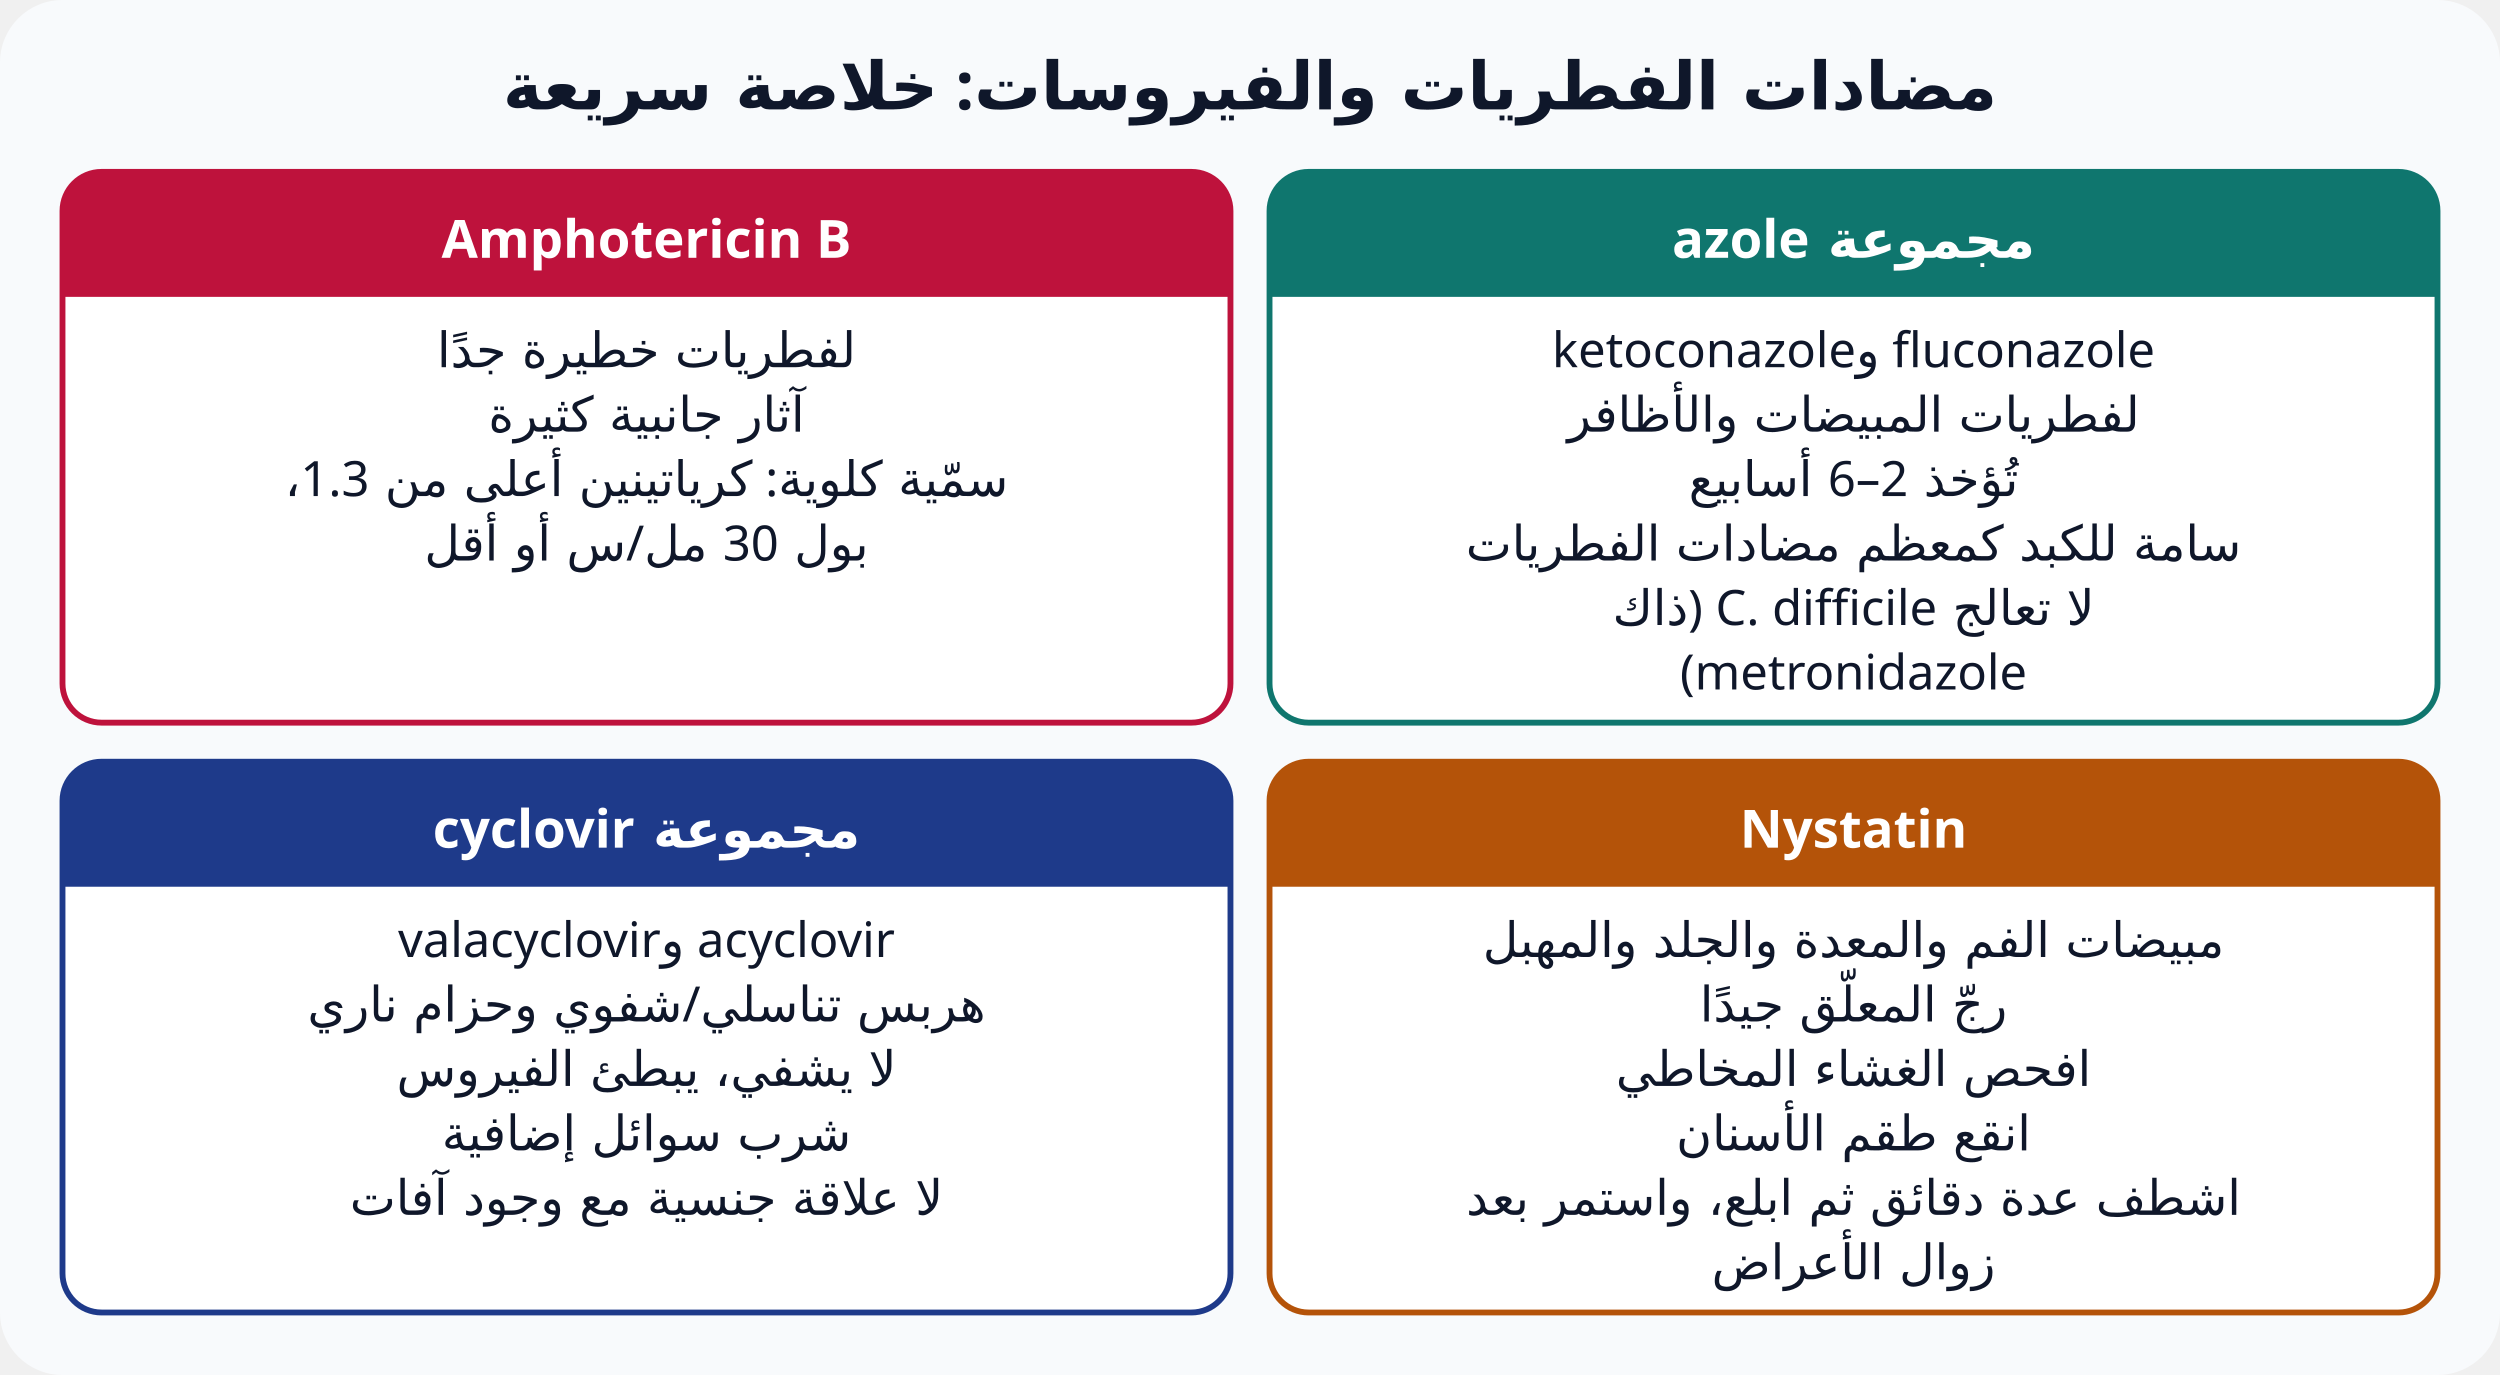
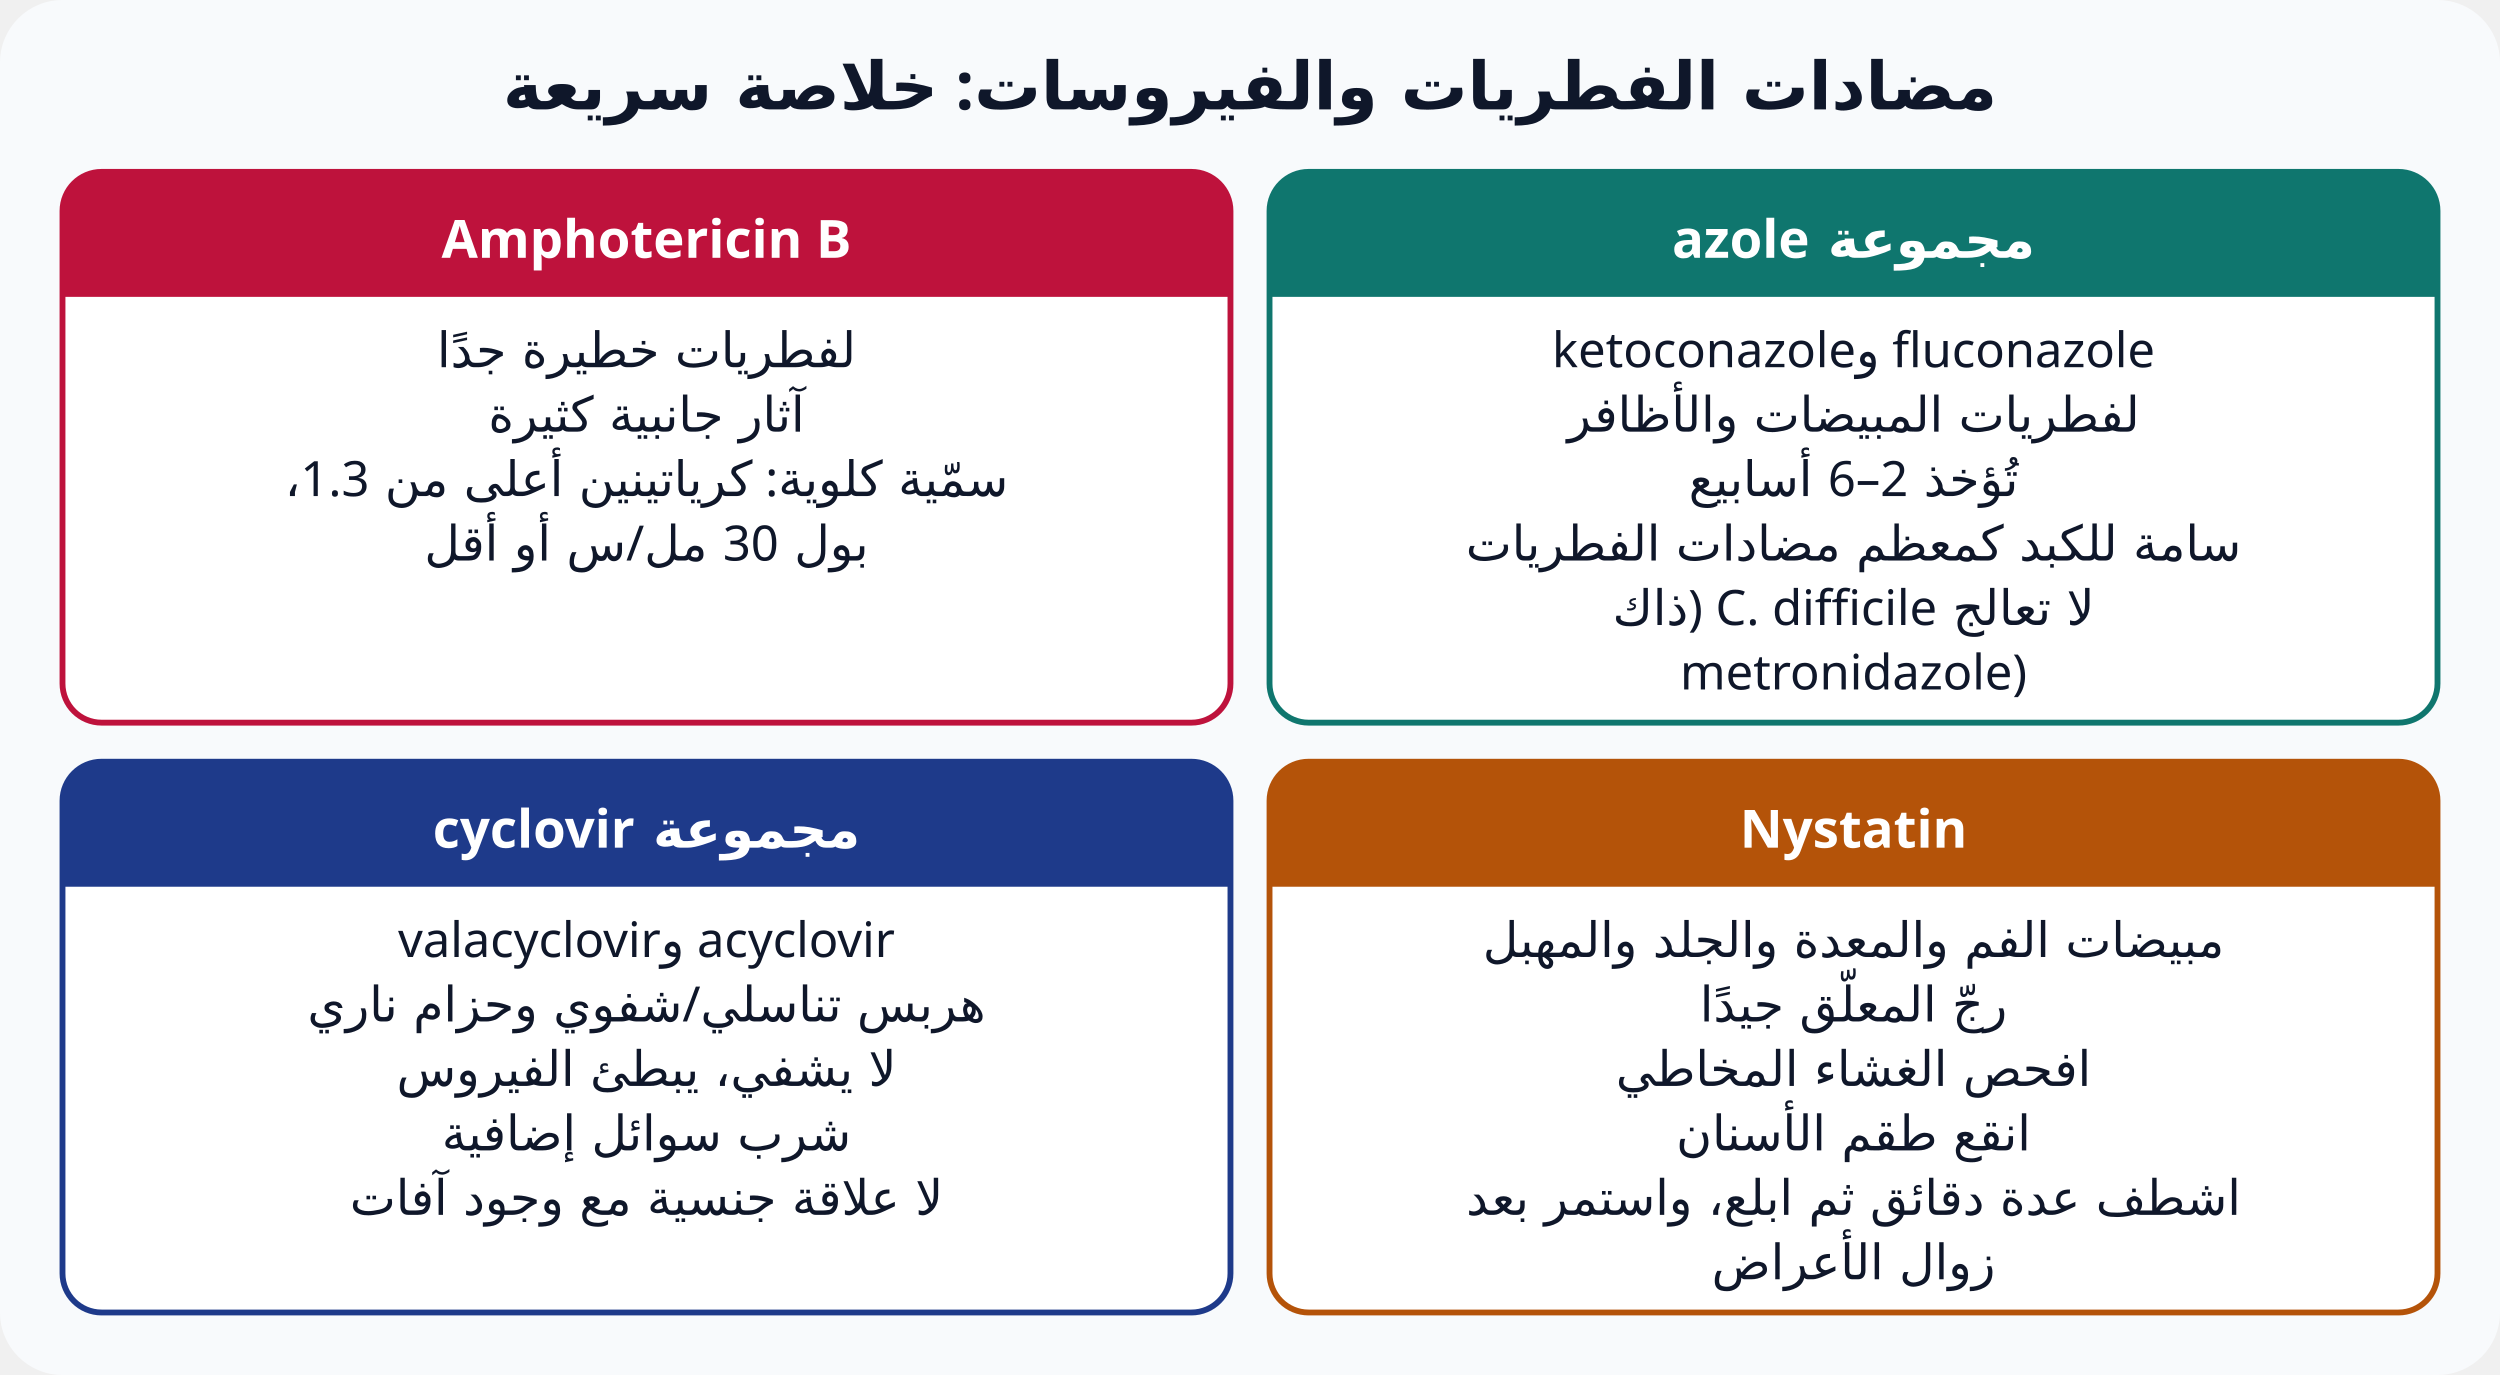
<svg xmlns="http://www.w3.org/2000/svg" viewBox="0 0 640 352" font-family="Cairo, Tahoma, sans-serif" direction="rtl">
  <rect width="640" height="352" rx="16" fill="#f8fafc" />
  <text x="320" y="28" text-anchor="middle" font-size="17" font-weight="800" fill="#0f172a">مضادات الفطريات والفيروسات: خلاصة سريعة</text>
  <rect x="325.0" y="44" width="299.0" height="141" rx="10" fill="#fff" stroke="#0f766e" stroke-width="1.5" />
  <path d="M325.0 54a10 10 0 0 1 10 -10h279.0a10 10 0 0 1 10 10v22h-299.0z" fill="#0f766e" />
  <text x="474.5" y="66" text-anchor="middle" font-size="13.5" font-weight="800" fill="#fff">مجموعة azole</text>
  <text x="474.5" y="94" text-anchor="middle" font-size="12.5" font-weight="500" fill="#0f172a">fluconazole وketoconazole</text>
  <text x="474.5" y="110.5" text-anchor="middle" font-size="12.5" font-weight="500" fill="#0f172a">لفطريات المبيضات والأظافر</text>
  <text x="474.5" y="127" text-anchor="middle" font-size="12.5" font-weight="500" fill="#0f172a">تُؤخذ 2–6 أسابيع</text>
  <text x="474.5" y="143.5" text-anchor="middle" font-size="12.5" font-weight="500" fill="#0f172a">سامة للكبد كمعظم مضادات الفطريات</text>
  <text x="474.5" y="160" text-anchor="middle" font-size="12.5" font-weight="500" fill="#0f172a">لا تعالج C. difficile (ذاك</text>
-   <text x="474.5" y="176.5" text-anchor="middle" font-size="12.5" font-weight="500" fill="#0f172a">metronidazole)</text>
+   <text direction="ltr" x="474.5" y="176.5" text-anchor="middle" font-size="12.5" font-weight="500" fill="#0f172a">metronidazole)</text>
  <rect x="16.0" y="44" width="299.0" height="141" rx="10" fill="#fff" stroke="#be123c" stroke-width="1.5" />
  <path d="M16.0 54a10 10 0 0 1 10 -10h279.0a10 10 0 0 1 10 10v22h-299.0z" fill="#be123c" />
  <text x="165.5" y="66" text-anchor="middle" font-size="13.5" font-weight="800" fill="#fff">Amphotericin B</text>
  <text x="165.5" y="94" text-anchor="middle" font-size="12.5" font-weight="500" fill="#0f172a">لفطريات خطيرة جدًا</text>
  <text x="165.5" y="110.5" text-anchor="middle" font-size="12.5" font-weight="500" fill="#0f172a">آثار جانبية كثيرة</text>
  <text x="165.5" y="127" text-anchor="middle" font-size="12.5" font-weight="500" fill="#0f172a">سمّية كلوية: كرياتينين أعلى من 1.3،</text>
  <text x="165.5" y="143.5" text-anchor="middle" font-size="12.5" font-weight="500" fill="#0f172a">بول 30 مل/س أو أقل</text>
  <rect x="325.0" y="195" width="299.0" height="141" rx="10" fill="#fff" stroke="#b45309" stroke-width="1.5" />
  <path d="M325.0 205a10 10 0 0 1 10 -10h279.0a10 10 0 0 1 10 10v22h-299.0z" fill="#b45309" />
  <text x="474.5" y="217" text-anchor="middle" font-size="13.5" font-weight="800" fill="#fff">Nystatin</text>
  <text x="474.5" y="245" text-anchor="middle" font-size="12.5" font-weight="500" fill="#0f172a">مبيضات الفم والمعدة والجلد والمهبل</text>
  <text x="474.5" y="261.5" text-anchor="middle" font-size="12.5" font-weight="500" fill="#0f172a">رجّ المعلّق جيدًا</text>
  <text x="474.5" y="278" text-anchor="middle" font-size="12.5" font-weight="500" fill="#0f172a">افحص الغشاء المخاطي</text>
  <text x="474.5" y="294.5" text-anchor="middle" font-size="12.5" font-weight="500" fill="#0f172a">انقع طقم الأسنان</text>
  <text x="474.5" y="311" text-anchor="middle" font-size="12.5" font-weight="500" fill="#0f172a">اشطف عدة دقائق ثم ابلع، واستمر بعد</text>
  <text x="474.5" y="327.5" text-anchor="middle" font-size="12.5" font-weight="500" fill="#0f172a">زوال الأعراض</text>
  <rect x="16.0" y="195" width="299.0" height="141" rx="10" fill="#fff" stroke="#1e3a8a" stroke-width="1.5" />
  <path d="M16.0 205a10 10 0 0 1 10 -10h279.0a10 10 0 0 1 10 10v22h-299.0z" fill="#1e3a8a" />
  <text x="165.5" y="217" text-anchor="middle" font-size="13.5" font-weight="800" fill="#fff">مجموعة cyclovir</text>
  <text x="165.5" y="245" text-anchor="middle" font-size="12.5" font-weight="500" fill="#0f172a">acyclovir وvalacyclovir</text>
  <text x="165.5" y="261.5" text-anchor="middle" font-size="12.5" font-weight="500" fill="#0f172a">هربس تناسلي/شفوي وحزام ناري</text>
  <text x="165.5" y="278" text-anchor="middle" font-size="12.5" font-weight="500" fill="#0f172a">لا يشفي، يبطئ الفيروس</text>
  <text x="165.5" y="294.5" text-anchor="middle" font-size="12.5" font-weight="500" fill="#0f172a">شرب سوائل إضافية</text>
  <text x="165.5" y="311" text-anchor="middle" font-size="12.5" font-weight="500" fill="#0f172a">لا علاقة جنسية مع وجود آفات</text>
</svg>
